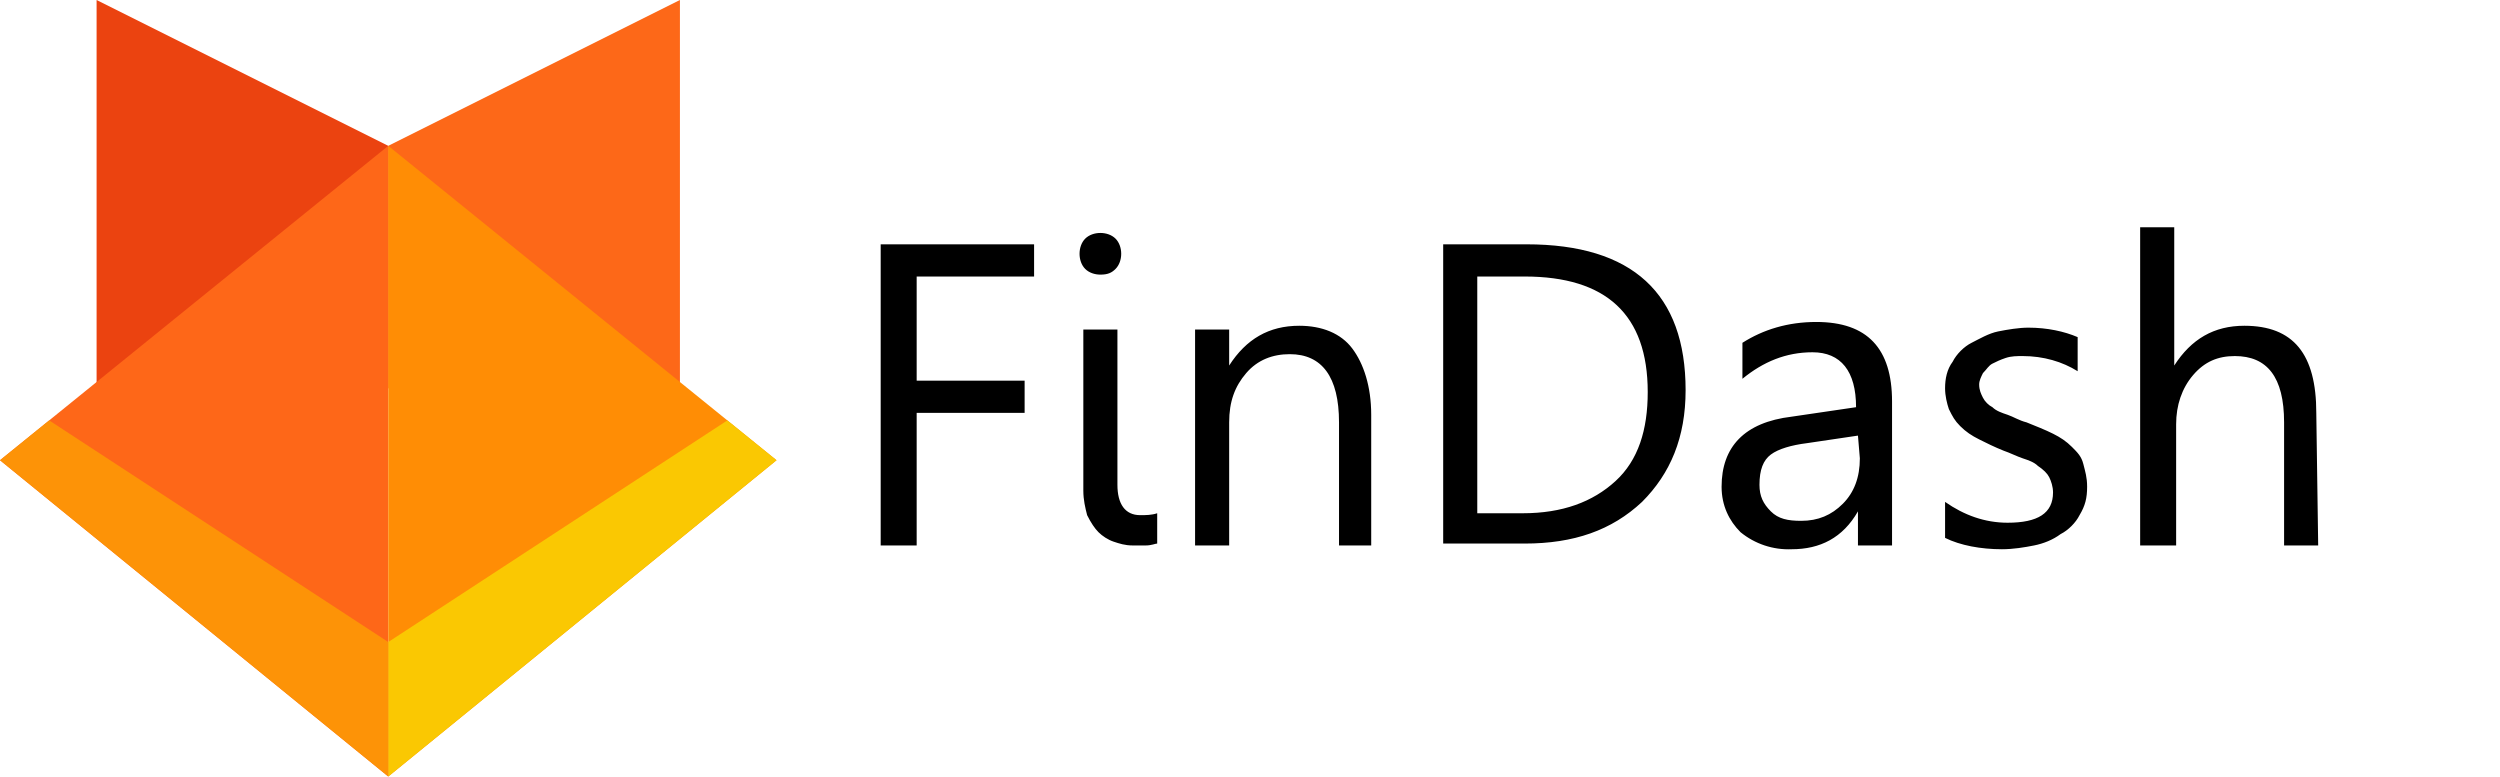
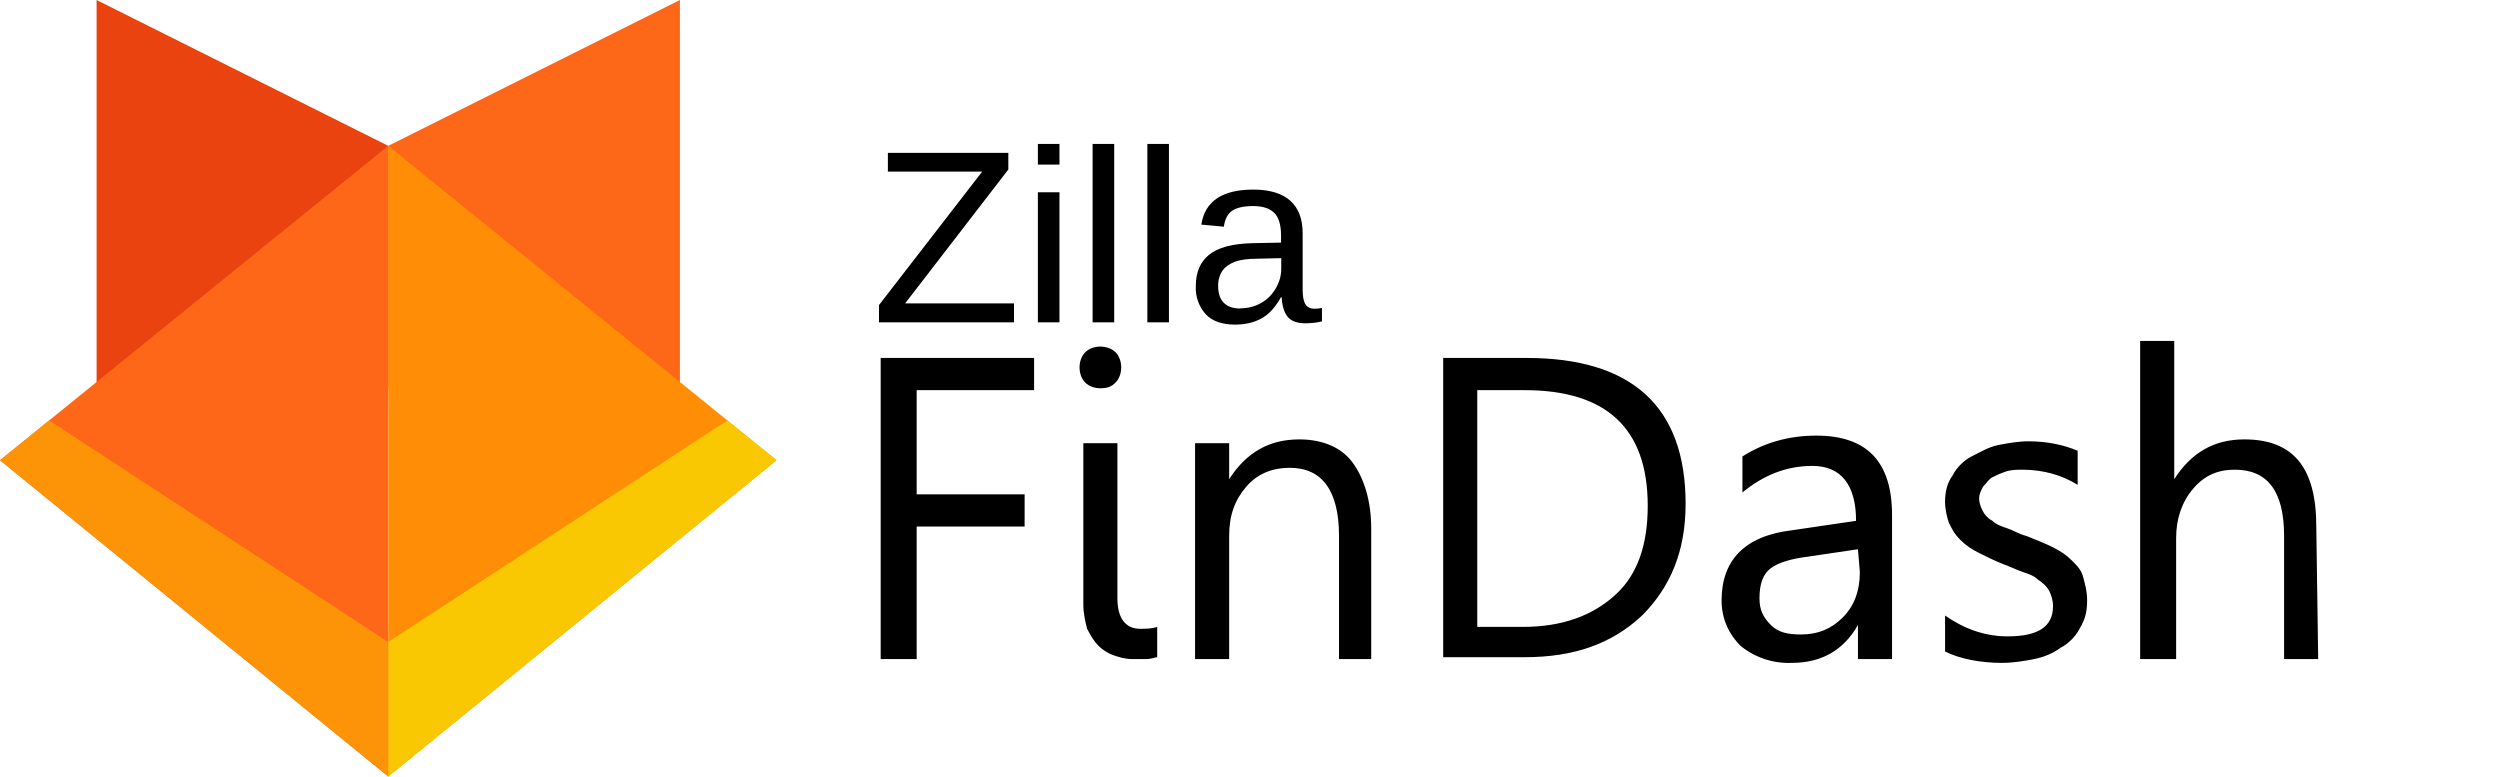
- <svg xmlns="http://www.w3.org/2000/svg" xmlns:xlink="http://www.w3.org/1999/xlink" xml:space="preserve" viewBox="0 0 132 41">
-   <path fill="#eb4310" d="M20.5 20.5H5.1V0l15.4 7.7z" />
-   <path fill="#fd6818" d="M20.5 20.5h15.4V0L20.5 7.7z" />
-   <path fill="#fe6718" d="M0 24.3 20.5 41V7.7z" />
-   <path fill="#ff8d05" d="M41 24.3 20.5 41V7.7z" />
+ <svg xmlns="http://www.w3.org/2000/svg" id="Camada_1" data-name="Camada 1" viewBox="0 0 132 41">
  <defs>
-     <path id="a" d="M41 24.3 20.5 41V7.7z" />
+     <clipPath id="clippath">
+       <path class="cls-7" d="M41 24.3 20.5 41V7.7L41 24.3z" />
+     </clipPath>
+     <clipPath id="clippath-1">
+       <path class="cls-7" d="M0 24.3 20.5 41V7.7L0 24.3z" />
+     </clipPath>
+     <style>.cls-7{fill:none}</style>
  </defs>
-   <clipPath id="b">
-     <use xlink:href="#a" overflow="visible" />
-   </clipPath>
-   <path fill="#fac802" d="M41 20.5 20.5 33.9V41L41 24.3z" clip-path="url(#b)" />
-   <defs>
-     <path id="c" d="M0 24.3 20.5 41V7.7z" />
-   </defs>
-   <clipPath id="d">
-     <use xlink:href="#c" overflow="visible" />
-   </clipPath>
-   <path fill="#fd9307" d="m0 20.5 20.5 13.4V41L0 24.3z" clip-path="url(#d)" />
-   <path d="M54.6 14.6h-6.2v5.5h5.7v1.7h-5.7v7h-1.9V12.9h8.1v1.7zm3.5-.1c-.3 0-.6-.1-.8-.3s-.3-.5-.3-.8.1-.6.3-.8.5-.3.8-.3.6.1.8.3.3.5.3.8-.1.6-.3.8-.4.3-.8.3zm.9 11.1c0 1 .4 1.6 1.2 1.6.3 0 .6 0 .9-.1v1.6c-.1 0-.3.1-.6.1h-.7c-.4 0-.7-.1-1-.2s-.6-.3-.8-.5-.4-.5-.6-.9c-.1-.4-.2-.8-.2-1.3v-8.5H59v8.2zm13.5 3.2h-1.8v-6.5c0-2.4-.9-3.6-2.6-3.6-.9 0-1.7.3-2.3 1-.6.7-.9 1.5-.9 2.6v6.5h-1.8V17.4h1.8v1.9c.9-1.4 2.1-2.1 3.7-2.1 1.2 0 2.2.4 2.8 1.2s1 2 1 3.5v6.9h.1zm3.7 0V12.9h4.4c5.6 0 8.4 2.6 8.4 7.7 0 2.5-.8 4.4-2.3 5.9-1.6 1.5-3.6 2.2-6.2 2.2h-4.3v.1zM78 14.6v12.5h2.4c2.1 0 3.7-.6 4.9-1.7s1.7-2.7 1.7-4.7c0-4.1-2.2-6.1-6.5-6.1H78zm21.9 14.2h-1.8V27c-.8 1.4-2 2-3.5 2a4 4 0 0 1-2.7-.9c-.6-.6-1-1.4-1-2.4 0-2.1 1.2-3.4 3.7-3.7l3.4-.5c0-1.9-.8-2.9-2.3-2.9-1.4 0-2.6.5-3.7 1.4v-1.9c1.1-.7 2.4-1.1 3.9-1.1 2.7 0 4 1.4 4 4.2v7.6zM98.1 23l-2.7.4c-.8.1-1.5.3-1.9.6-.4.3-.6.8-.6 1.6 0 .6.2 1 .6 1.4s.9.5 1.6.5c.9 0 1.6-.3 2.2-.9s.9-1.4.9-2.4l-.1-1.2zm4.6 5.4v-1.9c1 .7 2.1 1.1 3.3 1.1 1.6 0 2.4-.5 2.4-1.6 0-.3-.1-.6-.2-.8-.1-.2-.3-.4-.6-.6-.2-.2-.5-.3-.8-.4s-.7-.3-1-.4c-.5-.2-.9-.4-1.3-.6s-.7-.4-1-.7c-.3-.3-.4-.5-.6-.9-.1-.3-.2-.7-.2-1.1 0-.5.1-1 .4-1.4.2-.4.6-.8 1-1s.9-.5 1.4-.6 1.1-.2 1.6-.2c1 0 1.9.2 2.6.5v1.8c-.8-.5-1.8-.8-2.9-.8-.3 0-.6 0-.9.1s-.5.2-.7.3c-.2.1-.3.3-.5.5-.1.2-.2.4-.2.6 0 .3.1.5.2.7s.3.4.5.5c.2.2.5.3.8.4s.6.3 1 .4c.5.2 1 .4 1.4.6s.7.4 1 .7.5.5.6.9.2.7.2 1.2c0 .6-.1 1-.4 1.5-.2.4-.6.8-1 1-.4.3-.9.5-1.4.6s-1.1.2-1.7.2c-1.1 0-2.2-.2-3-.6zm19.7.4h-1.8v-6.5c0-2.4-.9-3.5-2.6-3.5-.9 0-1.6.3-2.2 1s-.9 1.6-.9 2.6v6.4H113V12h1.8v7.3c.9-1.4 2.1-2.1 3.7-2.1 2.6 0 3.8 1.5 3.8 4.6l.1 7z" />
+   <path d="M20.5 20.5H5.1V0l15.4 7.7v12.8Z" style="fill:#eb4310" />
+   <path d="M20.5 20.5h15.4V0L20.5 7.7v12.8Z" style="fill:#fd6818" />
+   <path d="M0 24.3 20.5 41V7.7L0 24.3Z" style="fill:#fe6718" />
+   <path d="M41 24.3 20.5 41V7.7L41 24.3Z" style="fill:#ff8d05" />
+   <g style="clip-path:url(#clippath)">
+     <path d="M41 20.5 20.5 33.9V41L41 24.3v-3.8Z" style="fill:#fac802" />
+   </g>
+   <g style="clip-path:url(#clippath-1)">
+     <path d="m0 20.5 20.5 13.4V41L0 24.3v-3.8Z" style="fill:#fd9307" />
+   </g>
+   <path d="M54.6 20.6h-6.2v5.5h5.7v1.7h-5.7v7h-1.9V18.9h8.1v1.7Zm3.5-.1c-.3 0-.6-.1-.8-.3s-.3-.5-.3-.8.1-.6.3-.8.5-.3.8-.3.6.1.8.3.3.5.3.8-.1.6-.3.8-.4.3-.8.3Zm.9 11.1c0 1 .4 1.6 1.2 1.6.3 0 .6 0 .9-.1v1.6c-.1 0-.3.1-.6.1h-.7c-.4 0-.7-.1-1-.2s-.6-.3-.8-.5-.4-.5-.6-.9c-.1-.4-.2-.8-.2-1.3v-8.5H59v8.2Zm13.5 3.2h-1.8v-6.5c0-2.4-.9-3.6-2.6-3.6-.9 0-1.7.3-2.3 1-.6.7-.9 1.5-.9 2.6v6.5h-1.8V23.4h1.8v1.9c.9-1.4 2.1-2.1 3.7-2.1 1.2 0 2.2.4 2.8 1.2s1 2 1 3.5v6.9h.1Zm3.7 0V18.9h4.4c5.6 0 8.4 2.6 8.4 7.7 0 2.5-.8 4.4-2.3 5.9-1.6 1.5-3.6 2.2-6.2 2.2h-4.3v.1ZM78 20.6v12.5h2.4c2.1 0 3.7-.6 4.9-1.7s1.7-2.7 1.7-4.7c0-4.1-2.2-6.1-6.5-6.1H78Zm21.9 14.2h-1.8V33c-.8 1.4-2 2-3.5 2a4.01 4.01 0 0 1-2.7-.9c-.6-.6-1-1.4-1-2.4 0-2.1 1.2-3.4 3.7-3.7l3.4-.5c0-1.9-.8-2.9-2.3-2.9-1.4 0-2.6.5-3.7 1.4v-1.9c1.1-.7 2.4-1.1 3.9-1.1 2.7 0 4 1.4 4 4.2v7.6ZM98.1 29l-2.7.4c-.8.1-1.5.3-1.9.6-.4.3-.6.8-.6 1.6 0 .6.2 1 .6 1.4s.9.5 1.6.5c.9 0 1.6-.3 2.2-.9s.9-1.4.9-2.4l-.1-1.2Zm4.6 5.4v-1.9c1 .7 2.1 1.1 3.3 1.1 1.6 0 2.4-.5 2.4-1.6 0-.3-.1-.6-.2-.8-.1-.2-.3-.4-.6-.6-.2-.2-.5-.3-.8-.4s-.7-.3-1-.4c-.5-.2-.9-.4-1.3-.6s-.7-.4-1-.7c-.3-.3-.4-.5-.6-.9-.1-.3-.2-.7-.2-1.1 0-.5.1-1 .4-1.4.2-.4.6-.8 1-1s.9-.5 1.4-.6 1.1-.2 1.6-.2c1 0 1.9.2 2.6.5v1.8c-.8-.5-1.8-.8-2.9-.8-.3 0-.6 0-.9.1s-.5.2-.7.3c-.2.1-.3.3-.5.5-.1.2-.2.4-.2.6 0 .3.1.5.2.7s.3.4.5.5c.2.2.5.3.8.4s.6.3 1 .4c.5.2 1 .4 1.4.6s.7.4 1 .7.5.5.6.9.2.7.2 1.2c0 .6-.1 1-.4 1.5-.2.4-.6.8-1 1-.4.3-.9.5-1.4.6s-1.1.2-1.7.2c-1.1 0-2.2-.2-3-.6Zm19.7.4h-1.8v-6.5c0-2.4-.9-3.5-2.6-3.5-.9 0-1.6.3-2.2 1s-.9 1.6-.9 2.6v6.4H113V18h1.8v7.3c.9-1.4 2.1-2.1 3.7-2.1 2.6 0 3.8 1.5 3.8 4.6l.1 7ZM53.53 17.02h-7.12v-.91l5.45-7.05h-4.98v-.99h6.36v.88l-5.45 7.07h5.75v.99ZM54.8 8.69V7.6h1.14v1.09H54.8Zm0 8.33v-6.87h1.14v6.87H54.8ZM57.69 17.02V7.6h1.14v9.42h-1.14ZM60.58 17.02V7.6h1.14v9.42h-1.14ZM65.22 17.14c-.69 0-1.21-.18-1.56-.55a2.06 2.06 0 0 1-.52-1.5c0-.71.23-1.26.7-1.64s1.22-.58 2.26-.61l1.54-.03v-.37c0-.56-.12-.96-.36-1.2s-.61-.36-1.12-.36-.88.09-1.12.26c-.23.17-.37.45-.42.83l-1.19-.11c.19-1.24 1.11-1.85 2.75-1.85.86 0 1.51.2 1.95.59.44.4.65.97.65 1.72v2.96c0 .34.04.59.13.76.09.17.26.26.51.26.11 0 .23-.01.38-.04v.71c-.29.07-.58.1-.88.1-.42 0-.73-.11-.92-.33-.19-.22-.3-.57-.33-1.04h-.04c-.29.52-.63.9-1.02 1.11-.39.22-.86.33-1.41.33Zm.26-.86c.42 0 .79-.1 1.12-.29.33-.19.58-.45.77-.78.19-.33.28-.67.28-1.02v-.56l-1.25.03c-.54 0-.94.06-1.22.17s-.49.26-.64.47a1.4 1.4 0 0 0-.22.83c0 .37.1.66.3.86s.49.3.86.3Z" />
</svg>
